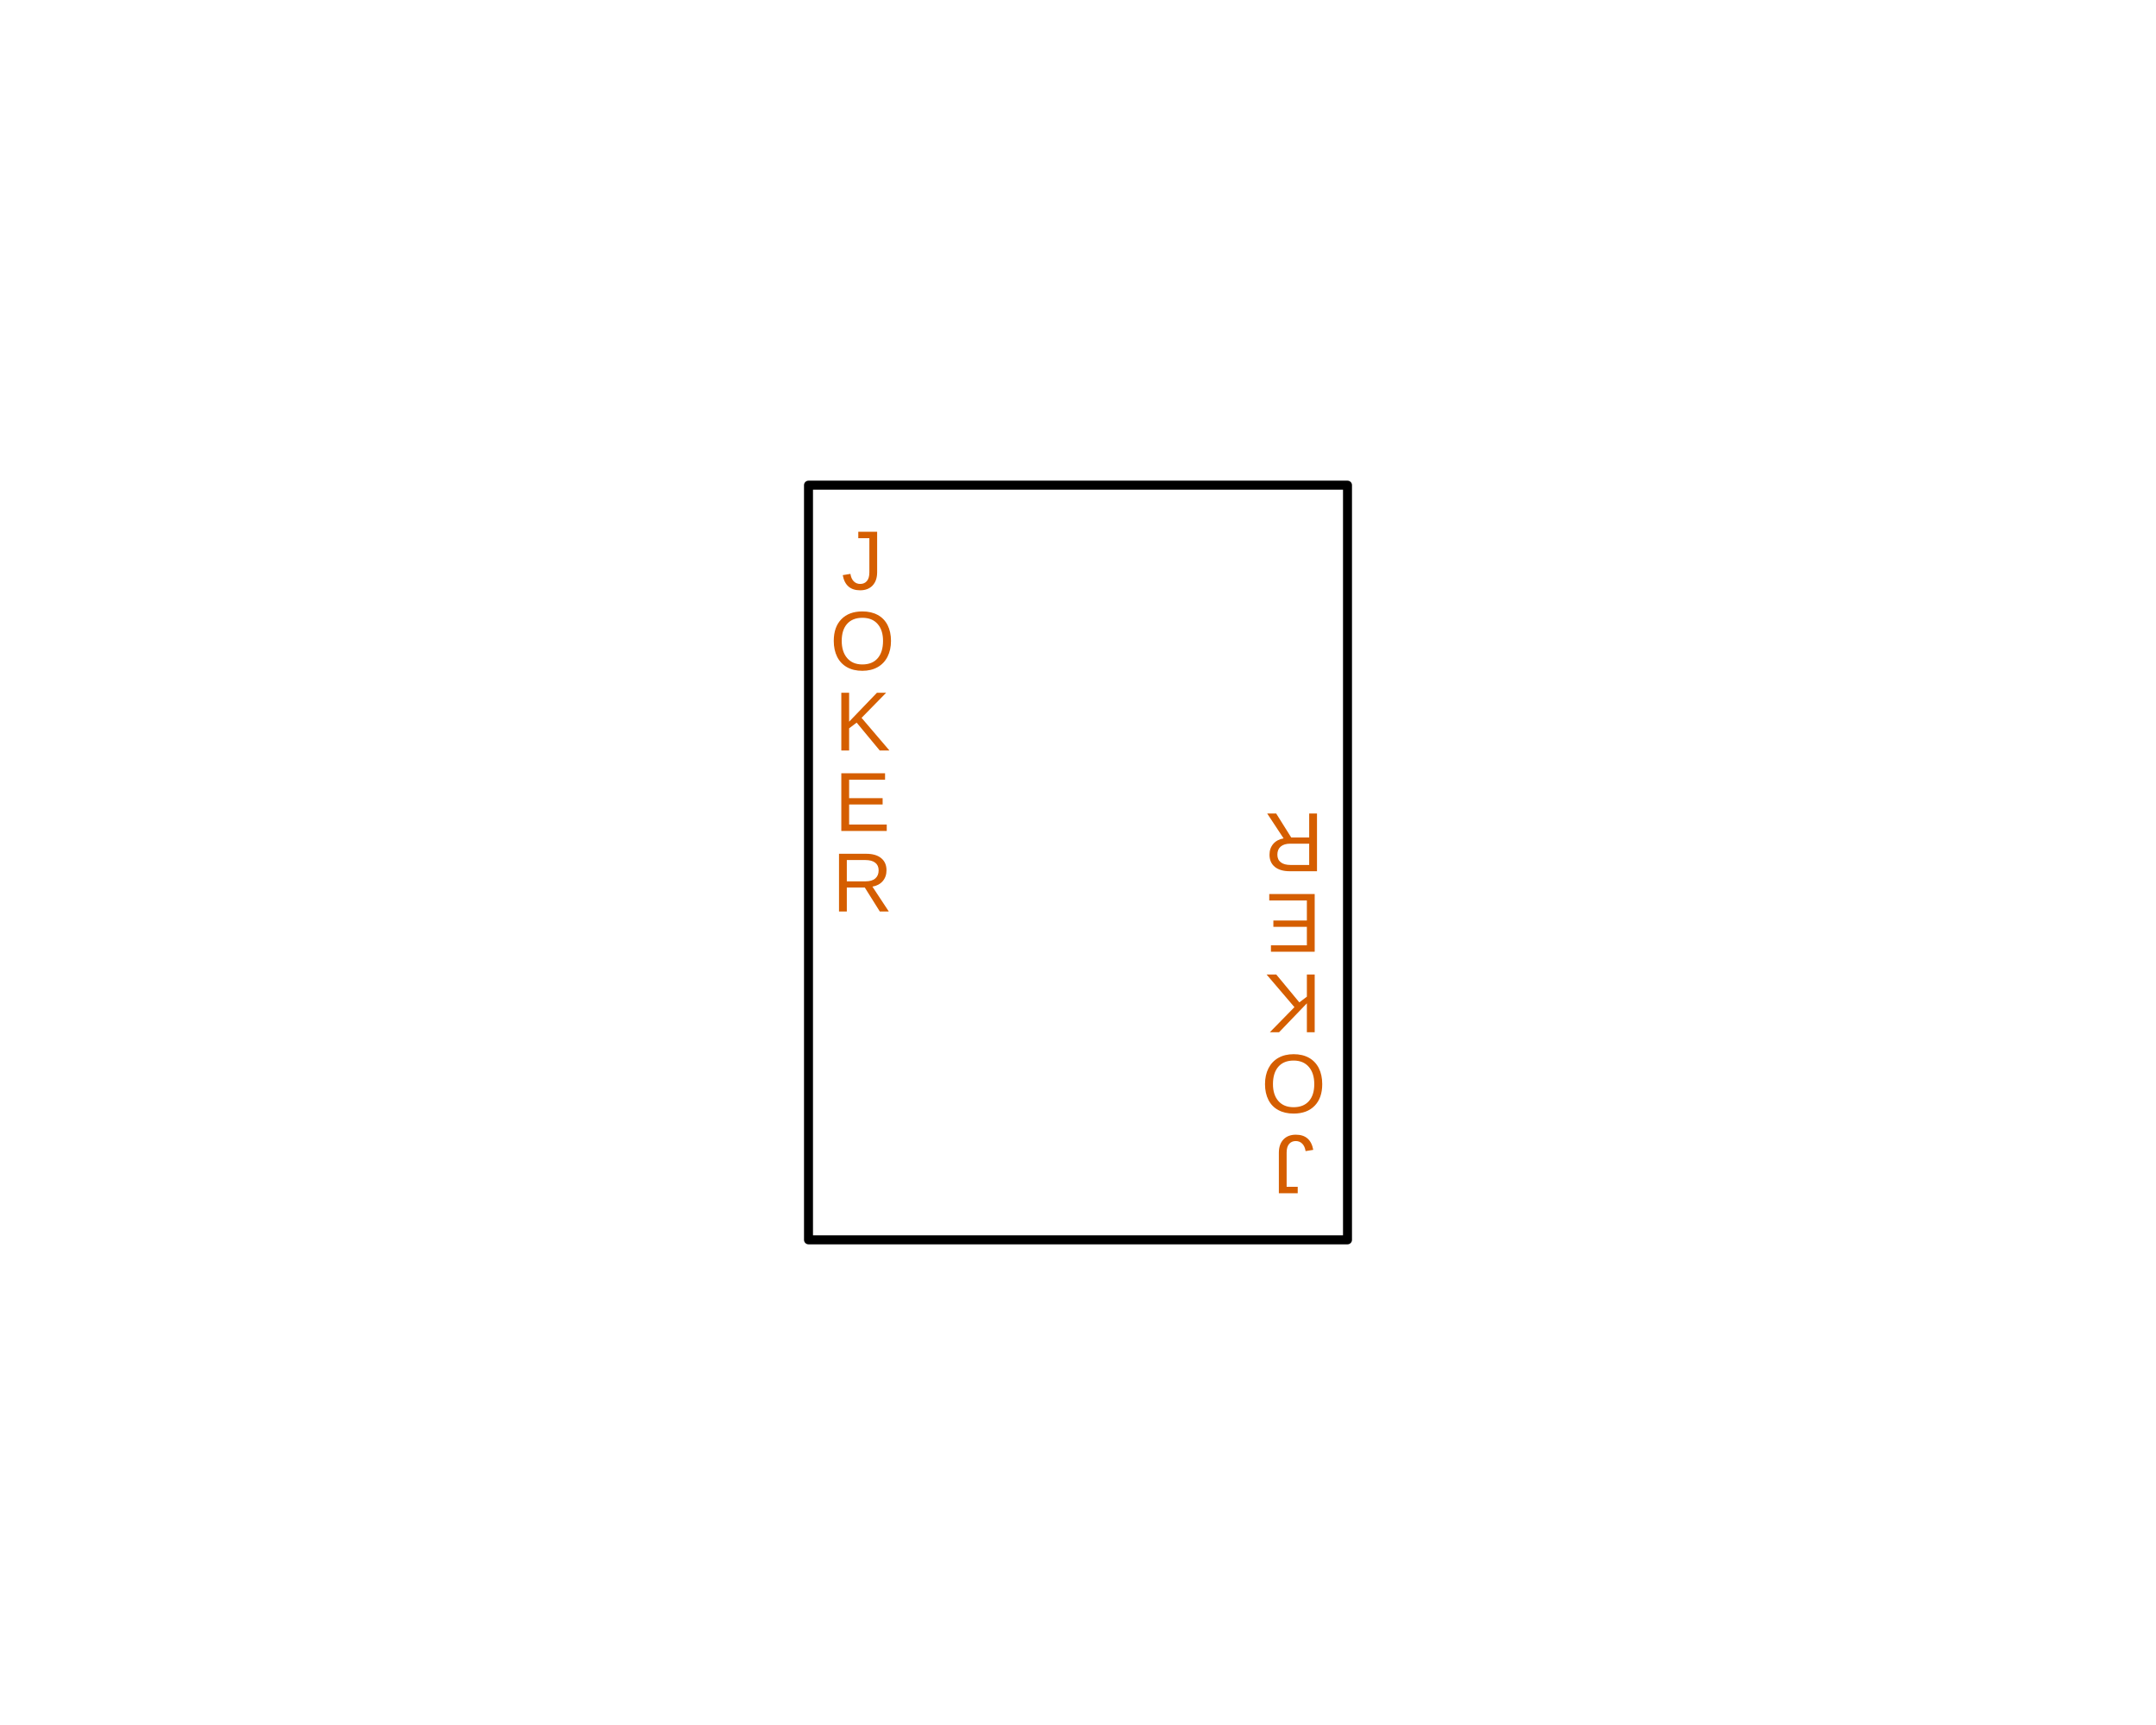
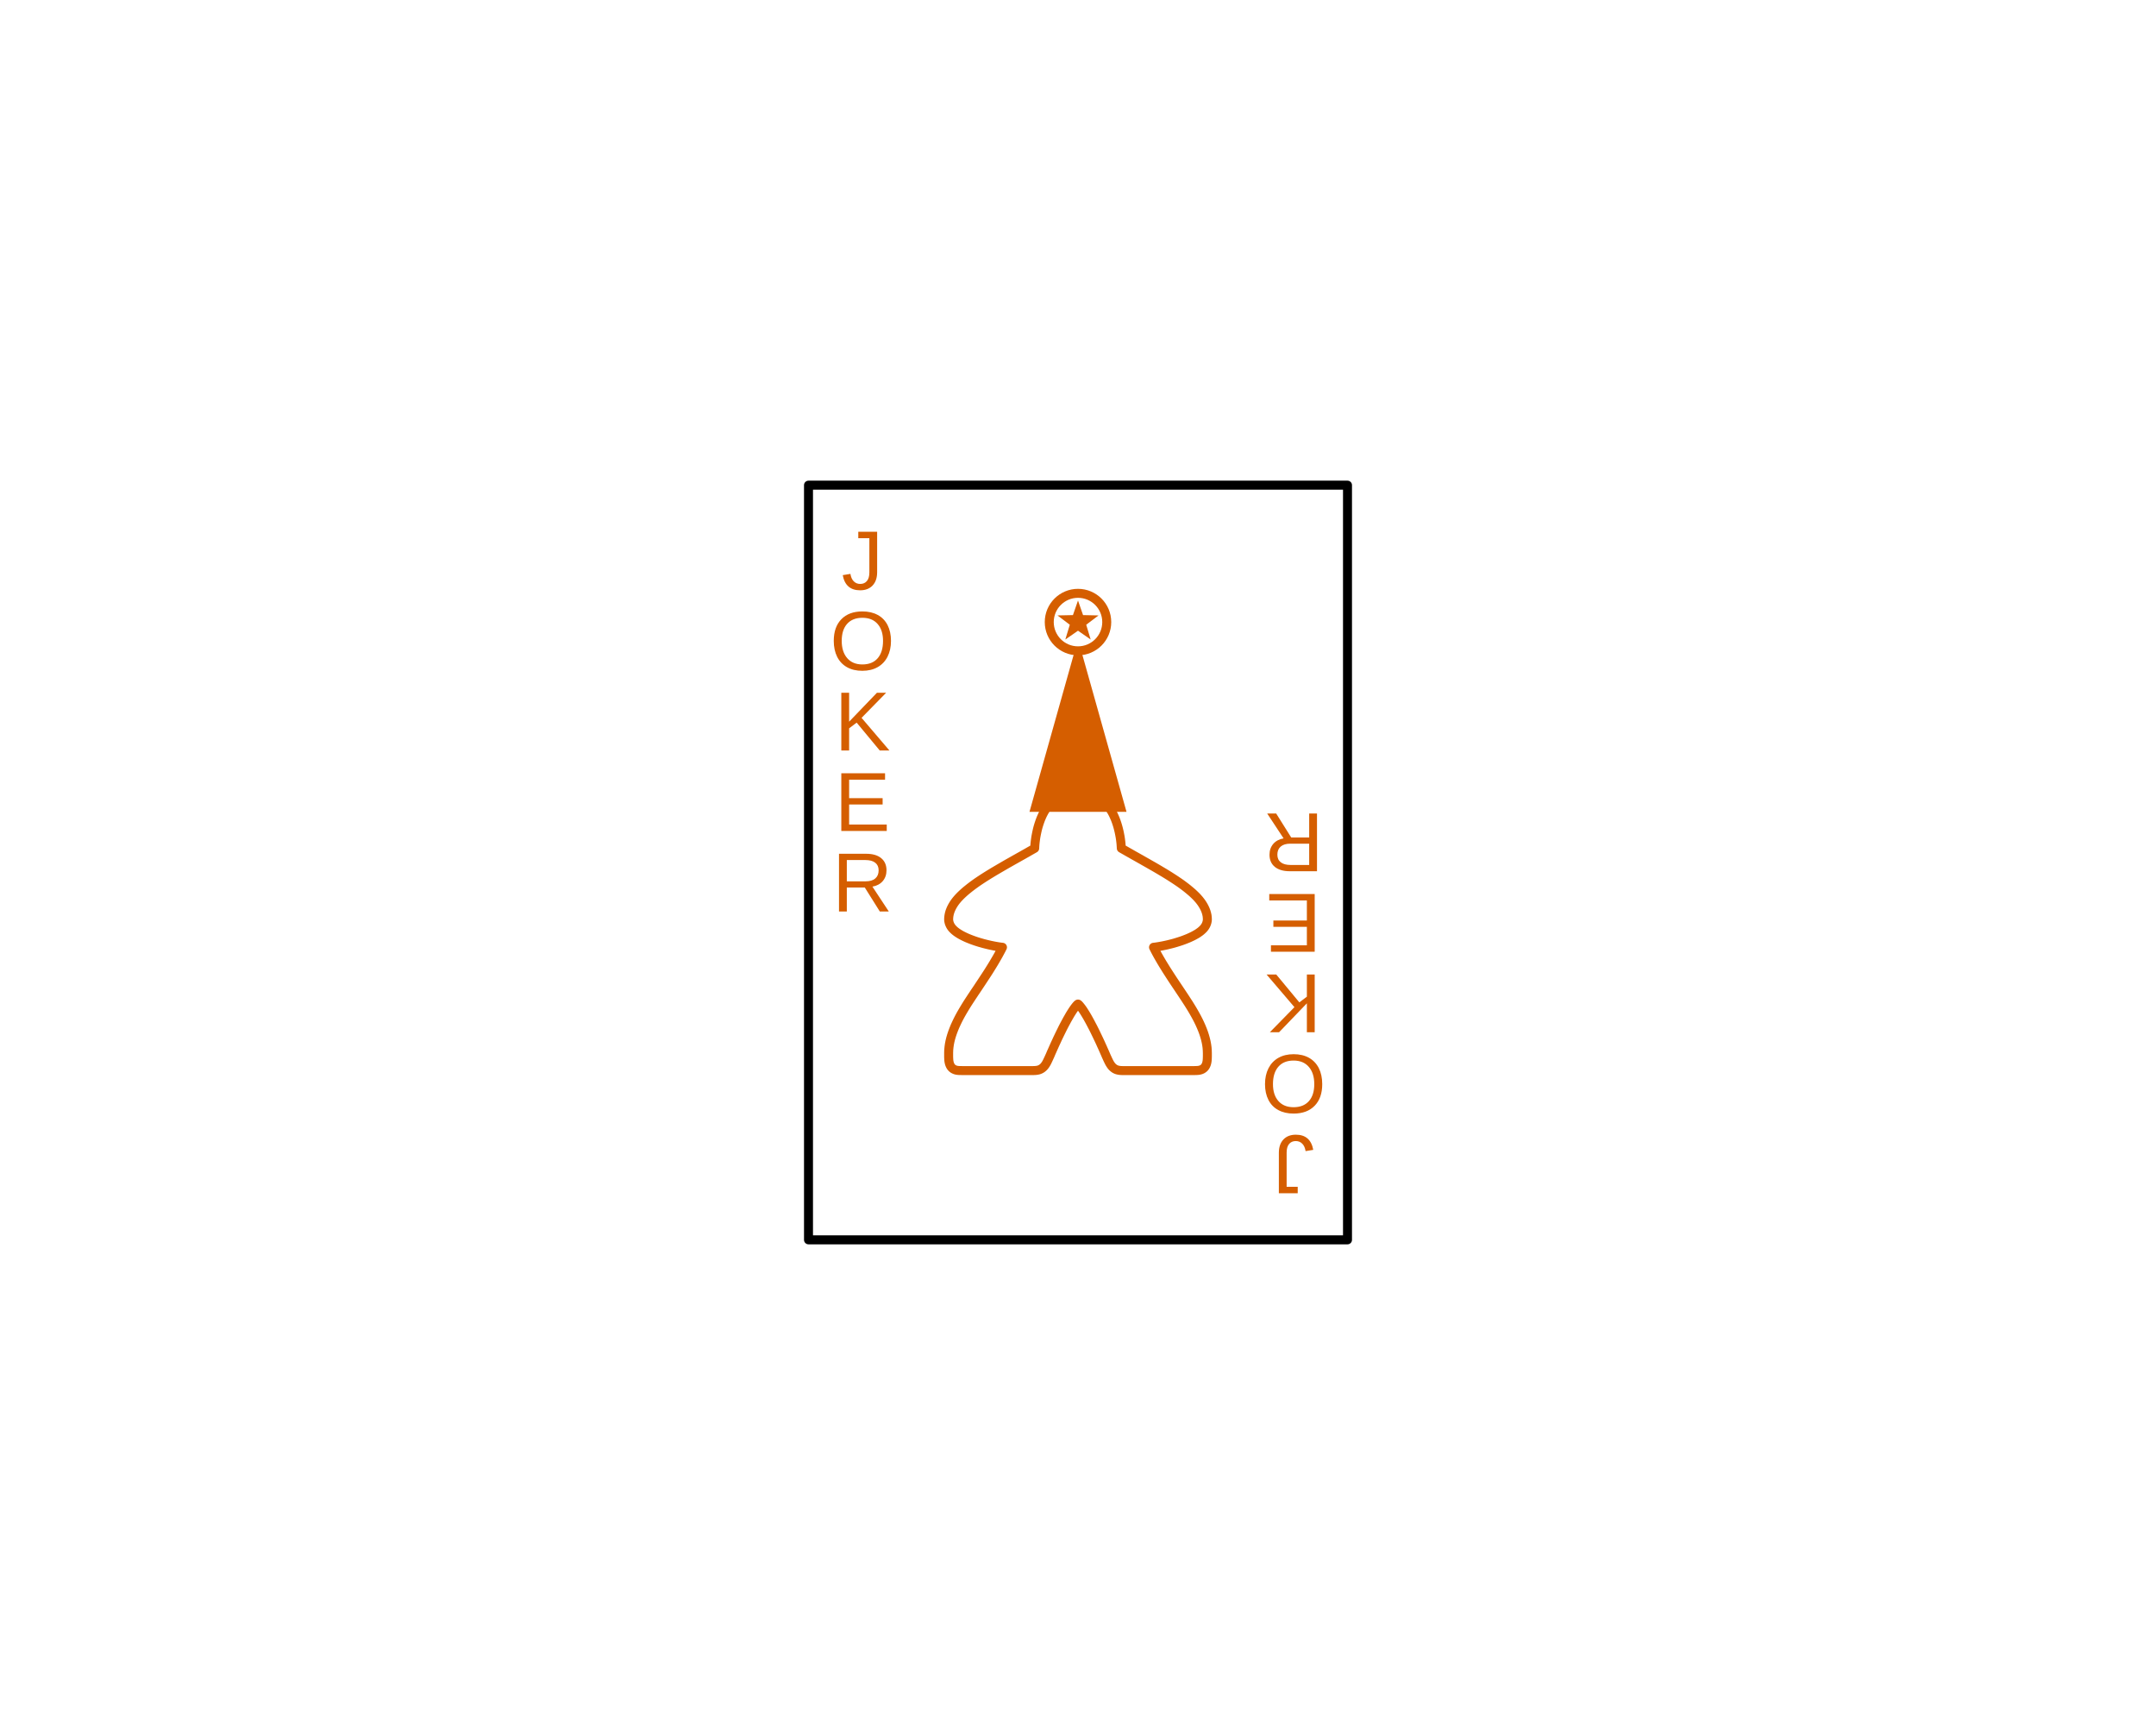
<svg xmlns="http://www.w3.org/2000/svg" viewBox="0 0 720.00 576.00">
  <defs>
    <style type="text/css">
    line, polyline, polygon, path, rect, circle {
      fill: none;
      stroke: #000000;
      stroke-linecap: round;
      stroke-linejoin: round;
      stroke-miterlimit: 10.00;
    }
  </style>
  </defs>
  <rect width="100%" height="100%" style="stroke: none; fill: #FFFFFF;" />
  <rect x="270.00" y="162.00" width="180.00" height="252.00" style="stroke-width: 0.75; stroke: none; fill: #FFFFFF;" />
-   <rect x="288.00" y="162.00" width="144.00" height="252.00" style="stroke-width: 0.75; stroke: none; fill: #FFFFFF;" />
+   <polygon points="360.04,335.28 360.08,335.31 360.13,335.34 360.18,335.38 360.24,335.44 360.24,335.44 360.40,335.60 360.59,335.82 360.81,336.09 361.05,336.39 361.29,336.71 361.52,337.03 361.66,337.24 361.92,337.64 362.20,338.08 362.50,338.56 362.81,339.08 363.14,339.64 363.47,340.23 363.80,340.83 364.12,341.42 364.43,342.01 364.73,342.58 365.02,343.13 365.16,343.41 365.16,343.41 365.62,344.33 366.07,345.26 366.52,346.20 366.97,347.14 367.40,348.06 367.80,348.95 368.18,349.78 368.51,350.53 368.80,351.18 369.03,351.71 369.21,352.12 369.33,352.40 369.39,352.55 369.40,352.58 369.42,352.62 369.44,352.66 369.44,352.66 369.68,353.18 369.91,353.69 370.15,354.19 370.39,354.68 370.64,355.13 370.91,355.55 371.18,355.93 371.48,356.26 371.80,356.55 371.95,356.67 371.95,356.67 372.31,356.92 372.69,357.11 373.10,357.26 373.53,357.36 373.98,357.43 374.44,357.47 374.91,357.48 375.37,357.48 375.83,357.48 375.92,357.48 398.22,357.48 398.22,357.48 398.55,357.48 398.88,357.48 399.22,357.47 399.54,357.46 399.85,357.45 400.12,357.42 400.26,357.41 400.53,357.36 400.82,357.29 401.14,357.19 401.47,357.04 401.79,356.84 402.08,356.61 402.28,356.40 402.51,356.09 402.70,355.74 402.86,355.37 402.98,354.98 403.06,354.61 403.11,354.28 403.14,354.04 403.14,354.04 403.16,353.73 403.18,353.39 403.19,353.02 403.20,352.64 403.20,352.25 403.20,351.86 403.20,351.66 403.20,351.66 403.17,350.72 403.10,349.79 402.97,348.84 402.79,347.88 402.56,346.91 402.28,345.91 401.95,344.90 401.57,343.88 401.15,342.85 400.69,341.82 400.20,340.80 399.68,339.79 399.14,338.80 398.59,337.83 398.03,336.88 397.46,335.95 396.90,335.05 396.32,334.16 395.75,333.28 395.66,333.15 395.66,333.15 395.16,332.39 394.65,331.62 394.12,330.83 393.58,330.02 393.02,329.18 392.44,328.32 391.85,327.43 391.25,326.52 390.65,325.59 390.05,324.66 389.45,323.72 388.87,322.78 388.30,321.86 387.75,320.94 387.23,320.04 386.72,319.15 386.24,318.28 385.78,317.42 385.35,316.56 385.22,316.31 385.81,316.24 386.42,316.15 387.05,316.05 387.72,315.93 388.41,315.80 389.13,315.65 389.86,315.49 390.59,315.31 391.32,315.13 392.03,314.94 392.71,314.74 393.36,314.54 393.99,314.34 394.60,314.14 394.76,314.08 394.76,314.08 395.27,313.90 395.79,313.70 396.32,313.49 396.86,313.27 397.40,313.03 397.93,312.78 398.45,312.53 398.93,312.27 399.38,312.02 399.79,311.78 400.18,311.53 400.21,311.50 400.21,311.50 400.50,311.30 400.79,311.09 401.09,310.85 401.38,310.59 401.66,310.33 401.91,310.07 402.13,309.81 402.17,309.76 402.17,309.76 402.37,309.49 402.57,309.17 402.76,308.81 402.93,308.40 403.06,307.98 403.15,307.55 403.20,307.12 403.20,306.95 403.17,306.33 403.10,305.71 402.96,305.08 402.78,304.44 402.54,303.80 402.25,303.16 401.92,302.53 401.56,301.93 401.18,301.36 400.78,300.83 400.38,300.33 399.95,299.85 399.95,299.84 399.56,299.42 399.14,299.00 398.69,298.57 398.21,298.12 397.69,297.67 397.14,297.21 396.57,296.74 395.99,296.28 395.39,295.83 394.80,295.39 394.22,294.97 393.64,294.57 393.06,294.18 392.74,293.96 392.74,293.96 392.01,293.48 391.25,292.99 390.47,292.49 389.66,291.99 388.81,291.47 387.93,290.95 387.03,290.41 386.09,289.86 385.14,289.31 384.17,288.76 383.20,288.20 382.22,287.65 381.26,287.10 380.30,286.56 379.36,286.03 378.45,285.52 377.56,285.01 376.69,284.52 375.85,284.04 375.02,283.57 374.46,283.25 374.46,283.25 374.42,282.54 374.37,281.80 374.29,281.04 374.19,280.24 374.06,279.41 373.90,278.55 373.72,277.68 373.51,276.80 373.28,275.94 373.02,275.09 372.74,274.26 372.44,273.47 372.12,272.72 371.79,272.00 371.47,271.38 371.11,270.74 370.71,270.10 370.27,269.47 369.79,268.85 369.27,268.24 368.69,267.64 368.08,267.07 367.42,266.53 366.73,266.02 366.00,265.56 365.25,265.15 364.48,264.79 363.70,264.49 362.91,264.25 362.11,264.07 361.31,263.95 360.49,263.89 360.00,263.88 360.00,263.88 359.17,263.91 358.36,264.00 357.55,264.14 356.76,264.34 355.97,264.61 355.20,264.93 354.44,265.31 353.70,265.74 352.98,266.23 352.30,266.75 351.66,267.30 351.06,267.89 350.51,268.49 350.00,269.10 349.54,269.73 349.12,270.36 348.74,271.00 348.53,271.38 348.17,272.08 347.84,272.81 347.52,273.57 347.23,274.36 346.95,275.19 346.69,276.04 346.46,276.91 346.26,277.79 346.08,278.66 345.92,279.51 345.80,280.34 345.70,281.13 345.62,281.90 345.57,282.63 345.54,283.25 344.72,283.72 343.89,284.19 343.04,284.68 342.17,285.17 341.27,285.68 340.34,286.20 339.40,286.73 338.44,287.27 337.47,287.82 336.49,288.37 335.52,288.93 334.56,289.49 333.61,290.04 332.69,290.58 331.79,291.11 330.92,291.64 330.08,292.15 329.28,292.65 328.51,293.14 327.76,293.63 327.26,293.96 327.26,293.96 326.68,294.35 326.11,294.74 325.53,295.16 324.94,295.58 324.35,296.03 323.76,296.48 323.18,296.95 322.61,297.41 322.08,297.87 321.58,298.32 321.11,298.76 320.67,299.19 320.27,299.61 320.05,299.84 319.63,300.32 319.22,300.82 318.82,301.35 318.44,301.92 318.08,302.52 317.75,303.15 317.46,303.79 317.22,304.43 317.04,305.07 316.91,305.70 316.83,306.32 316.80,306.94 316.80,306.95 316.82,307.38 316.90,307.81 317.01,308.24 317.17,308.65 317.35,309.03 317.55,309.37 317.75,309.66 317.83,309.76 317.83,309.76 318.05,310.03 318.30,310.29 318.57,310.55 318.86,310.81 319.16,311.05 319.45,311.27 319.74,311.47 319.79,311.50 319.79,311.50 320.17,311.75 320.58,312.00 321.02,312.25 321.50,312.50 322.02,312.76 322.55,313.01 323.09,313.25 323.63,313.47 324.16,313.68 324.68,313.88 325.19,314.06 325.24,314.08 325.85,314.29 326.47,314.49 327.11,314.69 327.79,314.88 328.49,315.08 329.21,315.26 329.94,315.44 330.68,315.61 331.40,315.76 332.10,315.90 332.77,316.02 333.42,316.13 334.03,316.22 334.62,316.29 334.78,316.31 334.78,316.31 334.35,317.17 333.89,318.03 333.42,318.90 332.92,319.78 332.40,320.67 331.86,321.59 331.30,322.51 330.72,323.45 330.13,324.39 329.53,325.32 328.92,326.25 328.32,327.16 327.73,328.06 327.15,328.93 326.59,329.78 326.04,330.60 325.50,331.39 324.99,332.17 324.48,332.93 324.34,333.15 323.76,334.03 323.19,334.91 322.62,335.82 322.06,336.74 321.50,337.68 320.94,338.65 320.40,339.64 319.88,340.65 319.39,341.67 318.92,342.69 318.50,343.72 318.11,344.75 317.77,345.76 317.48,346.75 317.24,347.73 317.05,348.70 316.92,349.64 316.83,350.58 316.80,351.51 316.80,351.66 316.80,352.04 316.80,352.43 316.80,352.82 316.81,353.20 316.83,353.55 316.85,353.88 316.86,354.05 316.86,354.05 316.90,354.36 316.96,354.70 317.05,355.08 317.18,355.46 317.35,355.83 317.55,356.17 317.74,356.41 317.74,356.41 318.01,356.68 318.30,356.90 318.62,357.08 318.95,357.22 319.27,357.32 319.56,357.38 319.76,357.41 319.76,357.41 320.03,357.44 320.32,357.46 320.63,357.47 320.97,357.47 321.30,357.48 321.64,357.48 321.83,357.48 344.03,357.48 344.03,357.48 344.51,357.48 344.97,357.48 345.44,357.47 345.90,357.44 346.36,357.38 346.80,357.29 347.21,357.15 347.59,356.97 347.96,356.74 348.04,356.68 348.04,356.68 348.38,356.40 348.68,356.09 348.97,355.73 349.24,355.33 349.50,354.89 349.75,354.41 349.98,353.92 350.22,353.41 350.45,352.90 350.56,352.66 350.58,352.62 350.60,352.58 350.60,352.58 350.63,352.52 350.71,352.32 350.85,352.00 351.04,351.54 351.30,350.97 351.60,350.29 351.95,349.51 352.33,348.66 352.75,347.76 353.18,346.82 353.63,345.88 354.08,344.95 354.54,344.02 354.84,343.41 355.12,342.86 355.41,342.30 355.72,341.72 356.04,341.13 356.36,340.53 356.70,339.94 357.03,339.36 357.34,338.82 357.65,338.32 357.94,337.86 358.21,337.44 358.34,337.24 358.57,336.91 358.80,336.59 359.04,336.27 359.27,335.98 359.48,335.73 359.66,335.54 359.76,335.44 359.82,335.38 359.87,335.34 359.92,335.31 359.96,335.28 360.00,335.26 " style="stroke-width: 3.00; stroke: #D55E00; fill: #FFFFFF;" />
+   <polygon points="360.00,213.48 343.80,271.08 376.20,271.08 " style="stroke-width: 0.75; stroke: none; fill: #D55E00;" />
+   <circle cx="360.00" cy="207.72" r="7.20pt" style="stroke-width: 3.00; stroke: #D55E00; fill: #FFFFFF;" />
+   <polygon points="360.00,200.52 358.31,205.39 353.15,205.50 357.26,208.61 355.77,213.54 360.00,210.60 364.23,213.54 362.74,208.61 366.85,205.50 361.69,205.39 360.00,200.52 " style="stroke-width: 0.75; stroke: none; fill: #D55E00;" />
  <text x="288.00" y="89.31" style="font-size: 28.00px; fill: #D55E00; font-family: Liberation Sans;" textLength="0.00px" lengthAdjust="spacingAndGlyphs" />
  <text x="288.00" y="116.19" style="font-size: 28.00px; fill: #D55E00; font-family: Liberation Sans;" textLength="0.00px" lengthAdjust="spacingAndGlyphs" />
  <text x="288.00" y="143.07" style="font-size: 28.00px; fill: #D55E00; font-family: Liberation Sans;" textLength="0.00px" lengthAdjust="spacingAndGlyphs" />
  <text x="288.00" y="169.95" style="font-size: 28.00px; fill: #D55E00; font-family: Liberation Sans;" textLength="0.00px" lengthAdjust="spacingAndGlyphs" />
  <text x="281.00" y="196.83" style="font-size: 28.00px; fill: #D55E00; font-family: Liberation Sans;" textLength="14.00px" lengthAdjust="spacingAndGlyphs">J</text>
  <text x="277.11" y="223.71" style="font-size: 28.00px; fill: #D55E00; font-family: Liberation Sans;" textLength="21.78px" lengthAdjust="spacingAndGlyphs">O</text>
  <text x="278.66" y="250.59" style="font-size: 28.00px; fill: #D55E00; font-family: Liberation Sans;" textLength="18.67px" lengthAdjust="spacingAndGlyphs">K</text>
  <text x="278.66" y="277.47" style="font-size: 28.00px; fill: #D55E00; font-family: Liberation Sans;" textLength="18.67px" lengthAdjust="spacingAndGlyphs">E</text>
  <text x="277.89" y="304.35" style="font-size: 28.00px; fill: #D55E00; font-family: Liberation Sans;" textLength="20.22px" lengthAdjust="spacingAndGlyphs">R</text>
  <text transform="translate(432.00,486.69) rotate(-180)" style="font-size: 28.00px; fill: #D55E00; font-family: Liberation Sans;" textLength="0.00px" lengthAdjust="spacingAndGlyphs" />
  <text transform="translate(432.00,459.81) rotate(-180)" style="font-size: 28.00px; fill: #D55E00; font-family: Liberation Sans;" textLength="0.00px" lengthAdjust="spacingAndGlyphs" />
  <text transform="translate(432.00,432.93) rotate(-180)" style="font-size: 28.00px; fill: #D55E00; font-family: Liberation Sans;" textLength="0.00px" lengthAdjust="spacingAndGlyphs" />
  <text transform="translate(432.00,406.05) rotate(-180)" style="font-size: 28.00px; fill: #D55E00; font-family: Liberation Sans;" textLength="0.00px" lengthAdjust="spacingAndGlyphs" />
  <text transform="translate(439.00,379.17) rotate(-180)" style="font-size: 28.00px; fill: #D55E00; font-family: Liberation Sans;" textLength="14.00px" lengthAdjust="spacingAndGlyphs">J</text>
  <text transform="translate(442.89,352.29) rotate(-180)" style="font-size: 28.00px; fill: #D55E00; font-family: Liberation Sans;" textLength="21.78px" lengthAdjust="spacingAndGlyphs">O</text>
  <text transform="translate(441.34,325.41) rotate(-180)" style="font-size: 28.00px; fill: #D55E00; font-family: Liberation Sans;" textLength="18.67px" lengthAdjust="spacingAndGlyphs">K</text>
  <text transform="translate(441.34,298.53) rotate(-180)" style="font-size: 28.00px; fill: #D55E00; font-family: Liberation Sans;" textLength="18.67px" lengthAdjust="spacingAndGlyphs">E</text>
  <text transform="translate(442.11,271.65) rotate(-180)" style="font-size: 28.00px; fill: #D55E00; font-family: Liberation Sans;" textLength="20.22px" lengthAdjust="spacingAndGlyphs">R</text>
  <rect x="270.00" y="162.00" width="180.00" height="252.00" style="stroke-width: 3.00;" />
</svg>
